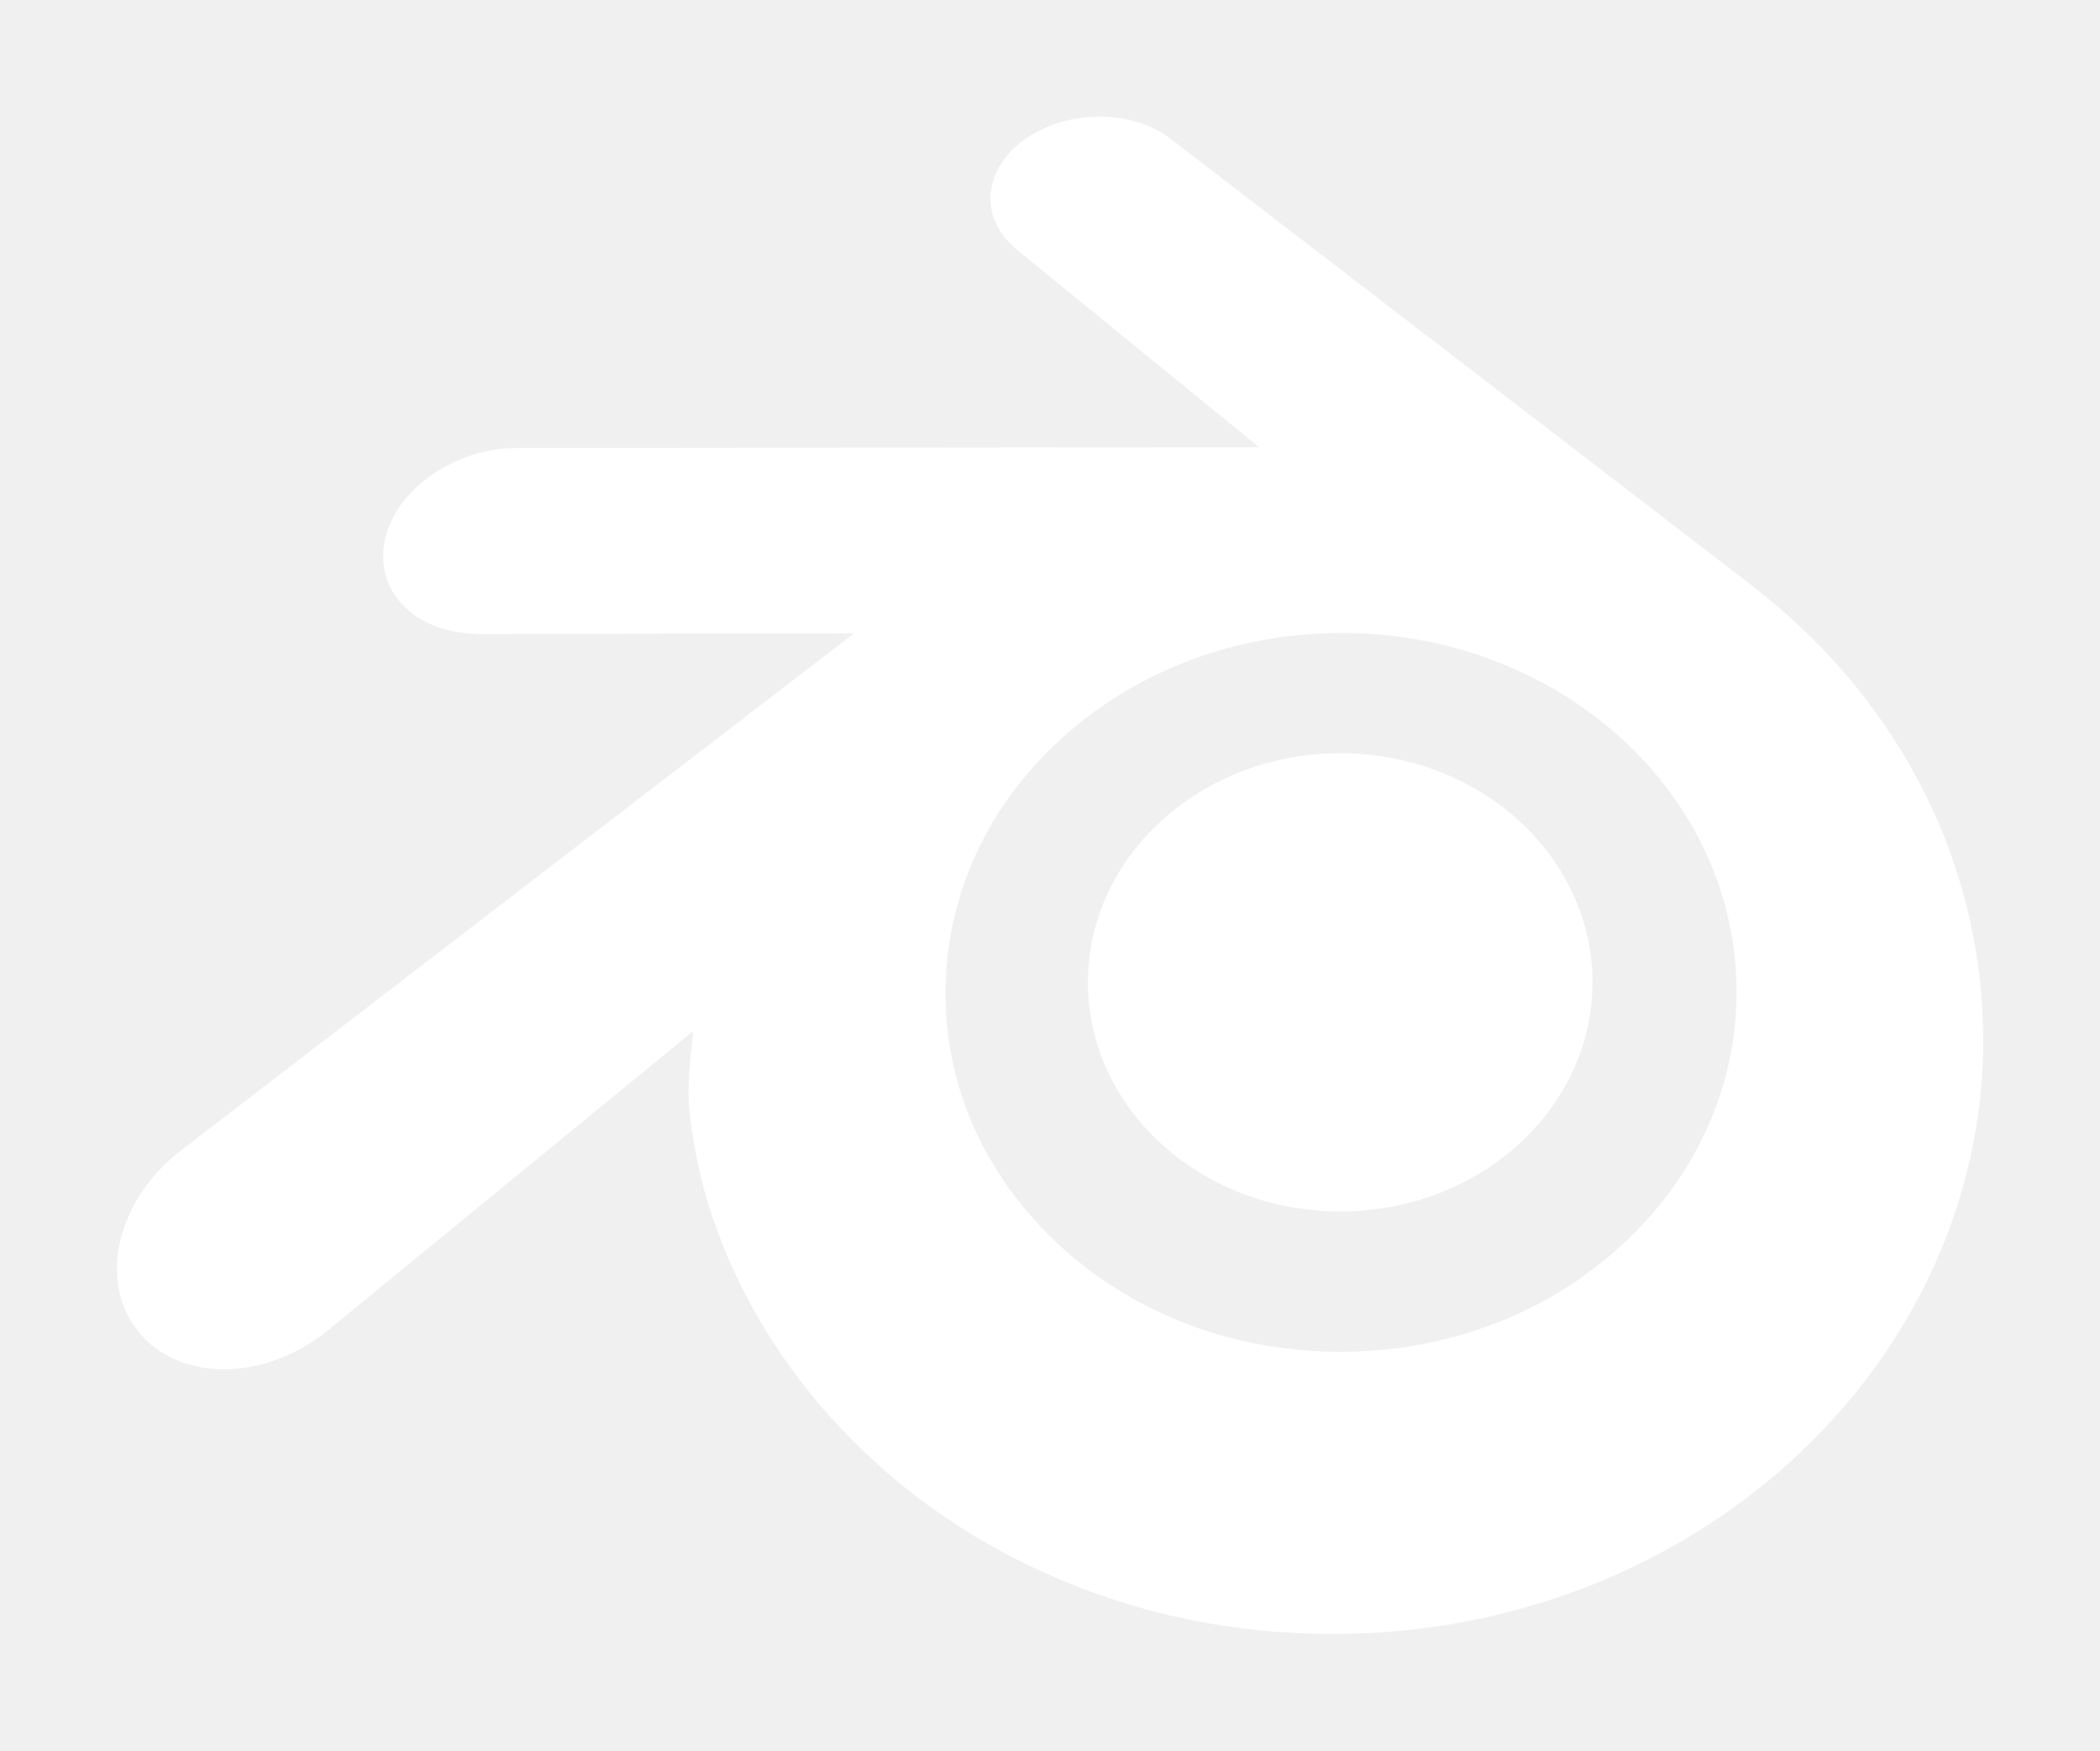
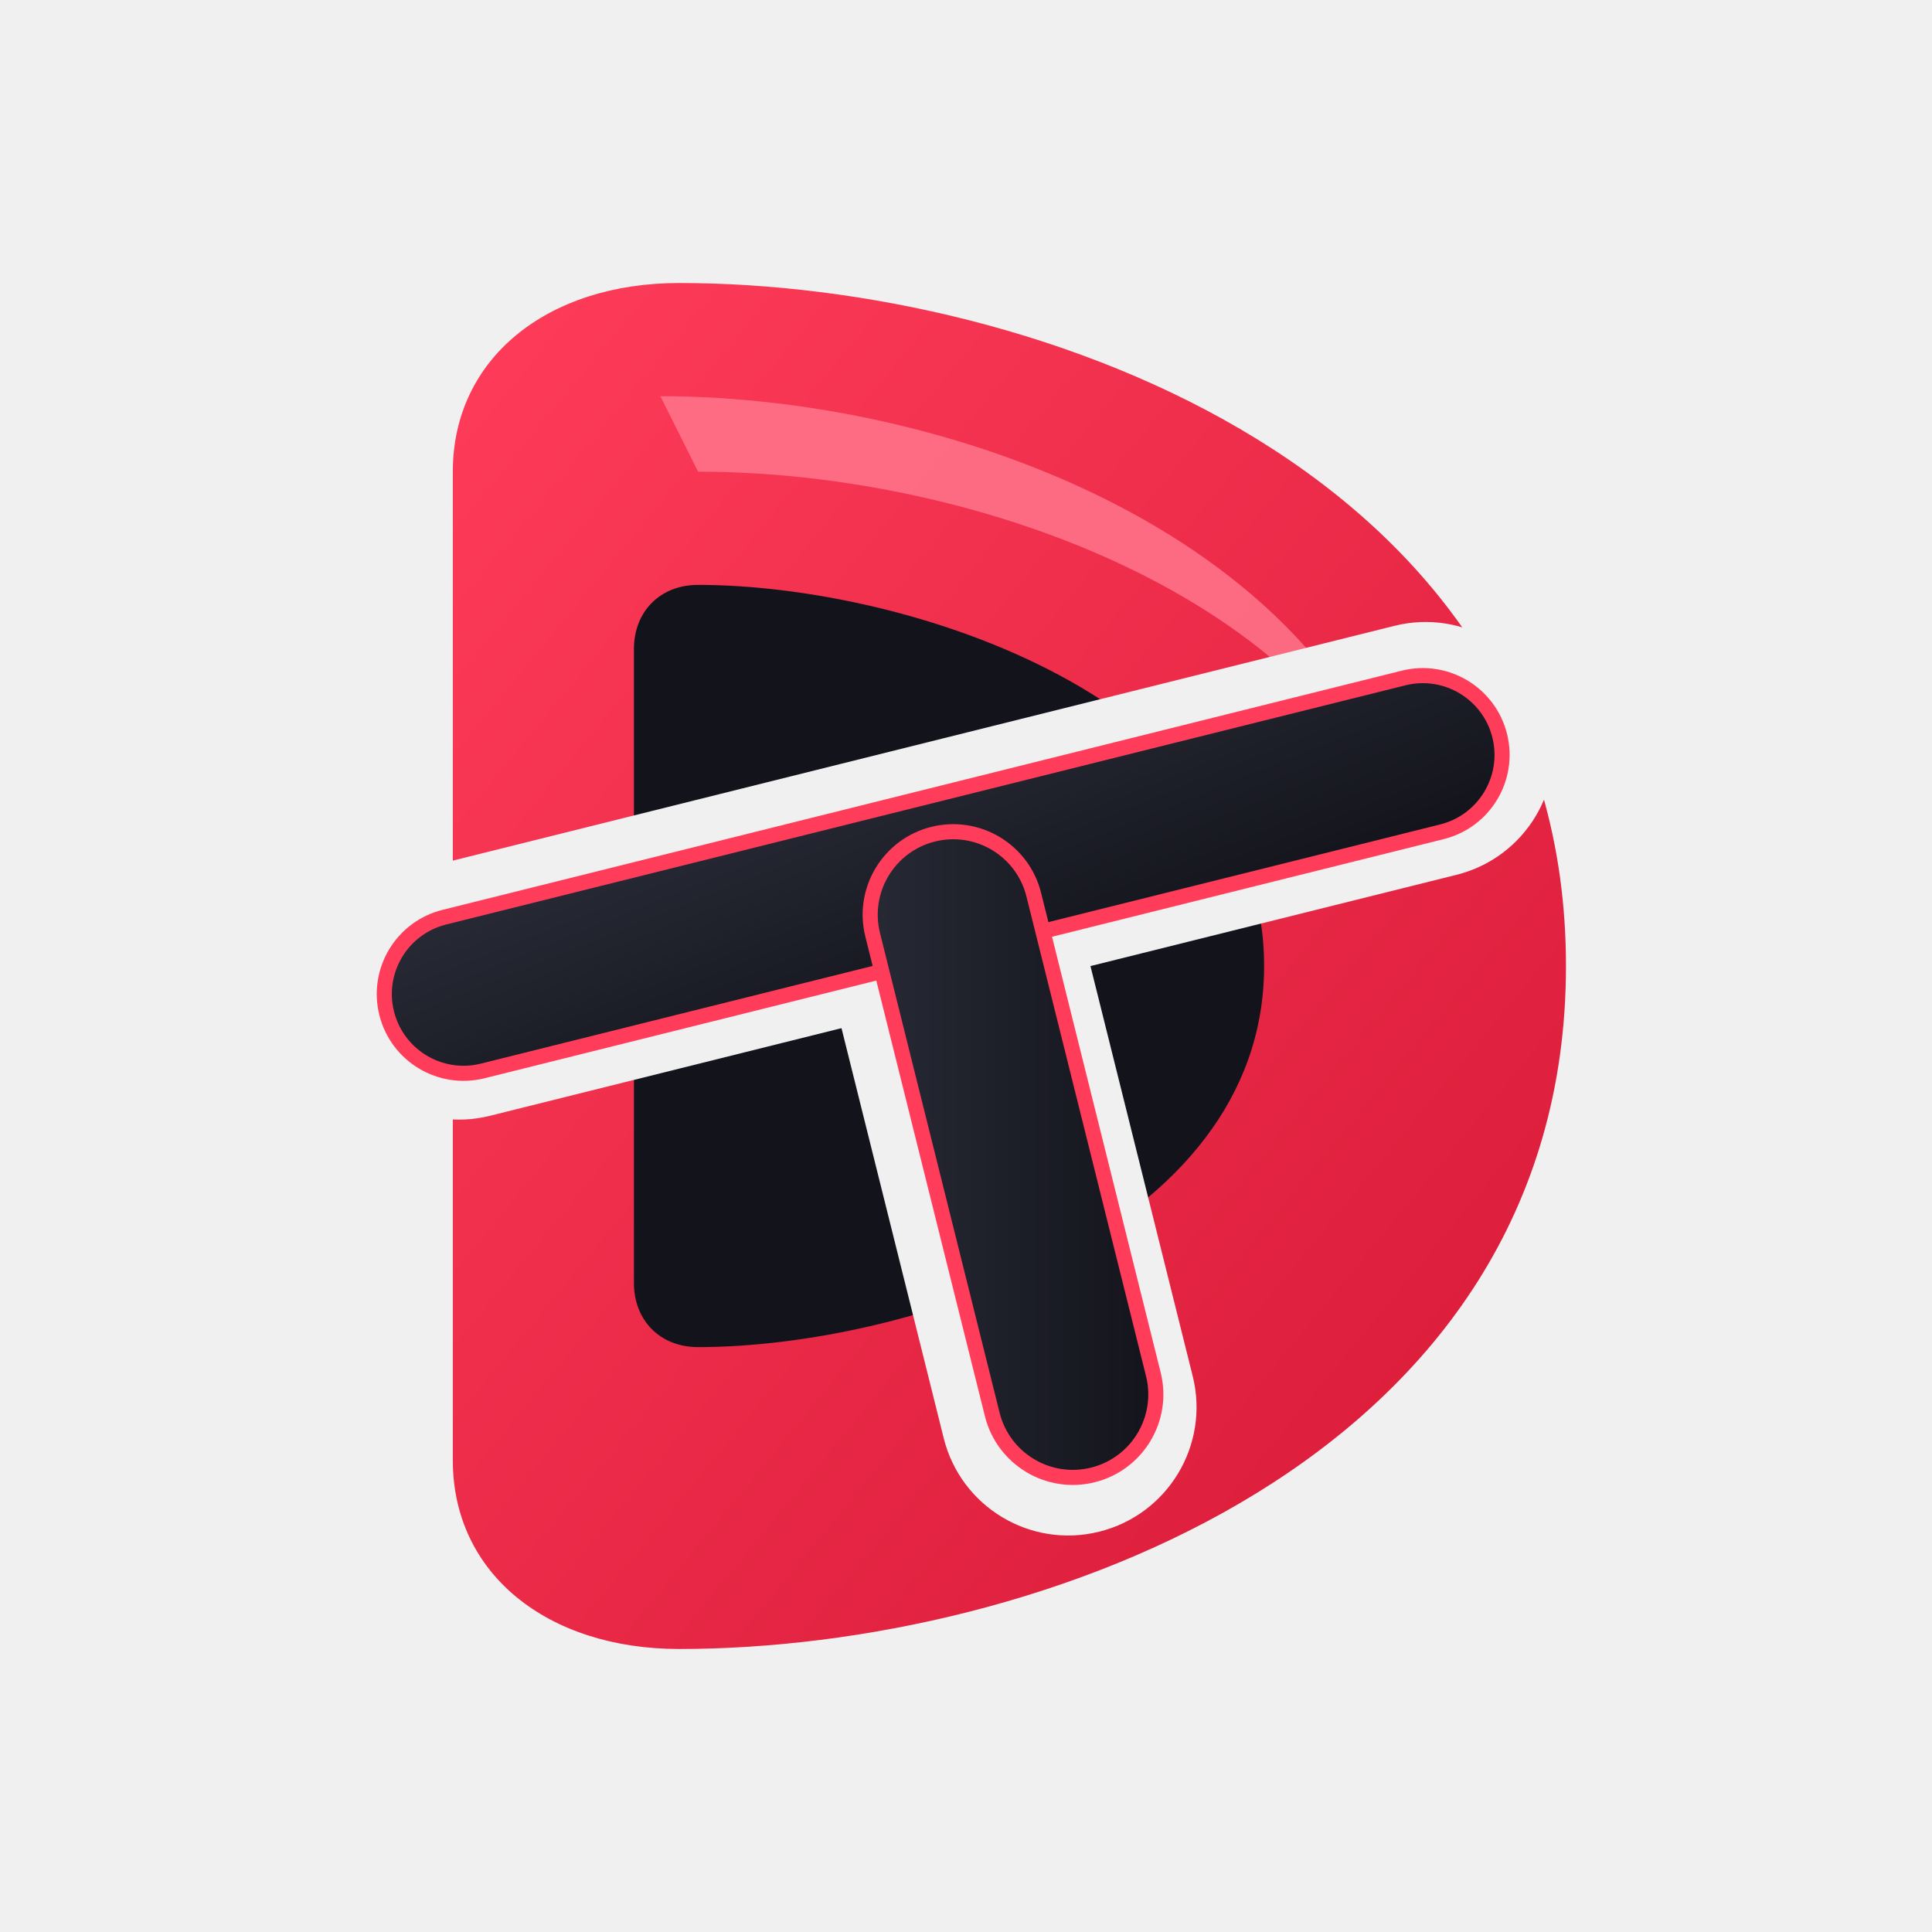
- <svg xmlns="http://www.w3.org/2000/svg" id="svg2" height="1500" viewBox="0 0 1800 1500" width="1800">
-   <g id="g2" clip-rule="evenodd" enable-background="new" fill="#fff" stroke-linejoin="round" stroke-miterlimit="1.414" transform="matrix(28.21557 0 0 28.23295 -5925.932 10252.77)">
-     <path id="path1" d="m243.083-333.68c.106-1.891 1.032-3.557 2.429-4.738 1.37-1.16 3.214-1.869 5.226-1.869 2.01 0 3.854.709 5.225 1.869 1.396 1.181 2.322 2.847 2.429 4.736.106 1.943-.675 3.748-2.045 5.086-1.397 1.361-3.384 2.215-5.609 2.215s-4.216-.854-5.612-2.215c-1.371-1.338-2.15-3.143-2.043-5.084z" fill="#fff" />
-     <path id="path2" d="m230.94-329.894c.013.74.249 2.178.603 3.301.744 2.377 2.006 4.576 3.762 6.514 1.802 1.992 4.021 3.592 6.584 4.728 2.694 1.193 5.613 1.801 8.645 1.796 3.027-.004 5.946-.624 8.64-1.826 2.563-1.147 4.78-2.754 6.579-4.747 1.755-1.946 3.015-4.149 3.761-6.526.375-1.201.612-2.42.707-3.643.093-1.205.054-2.412-.117-3.618-.334-2.35-1.147-4.555-2.399-6.565-1.145-1.847-2.621-3.464-4.376-4.825l.004-.003-17.711-13.599c-.016-.012-.029-.025-.046-.036-1.162-.892-3.116-.889-4.394.005-1.292.904-1.44 2.399-.29 3.342l-.005.005 7.387 6.015-22.515.024h-.03c-1.861.002-3.65 1.215-4.004 2.758-.364 1.572.9 2.876 2.835 2.883l-.003.007 11.412-.022-20.364 15.631c-.026.019-.054.039-.078.058-1.921 1.471-2.542 3.917-1.332 5.465 1.228 1.574 3.839 1.577 5.78.009l11.114-9.096s-.162 1.228-.149 1.965zm28.79 4.112c-2.29 2.333-5.496 3.656-8.965 3.663-3.474.006-6.68-1.305-8.97-3.634-1.119-1.135-1.941-2.441-2.448-3.832-.497-1.367-.69-2.818-.562-4.282.121-1.431.547-2.796 1.227-4.031.668-1.214 1.588-2.311 2.724-3.239 2.226-1.814 5.06-2.796 8.024-2.8 2.967-.004 5.799.969 8.027 2.777 1.134.924 2.053 2.017 2.721 3.229.683 1.234 1.106 2.594 1.232 4.029.126 1.462-.067 2.911-.564 4.279-.508 1.395-1.327 2.701-2.446 3.841z" />
+ <svg xmlns="http://www.w3.org/2000/svg" id="dasktoon_icon" viewBox="0 0 512 512" width="512" height="512">
+   <defs>
+     <linearGradient id="toon_red" x1="0%" y1="0%" x2="100%" y2="100%">
+       <stop offset="0%" stop-color="#FF3D5A" />
+       <stop offset="100%" stop-color="#D61836" />
+     </linearGradient>
+     <linearGradient id="toon_black" x1="0%" y1="0%" x2="100%" y2="100%">
+       <stop offset="0%" stop-color="#282A36" />
+       <stop offset="100%" stop-color="#12131A" />
+     </linearGradient>
+     <mask id="t_gap_mask">
+       <rect x="0" y="0" width="512" height="512" fill="#FFFFFF" />
+       <g transform="rotate(-14 256 256)">
+         <rect x="90" y="196" width="332" height="68" rx="34" fill="#000000" />
+         <rect x="220" y="210" width="68" height="200" rx="34" fill="#000000" />
+       </g>
+     </mask>
+   </defs>
+   <g mask="url(#t_gap_mask)">
+     <path d="M 120 125               C 120 95, 145 75, 180 75               C 275 75, 415 125, 415 256               C 415 387, 275 437, 180 437               C 145 437, 120 417, 120 387               Z" fill="url(#toon_red)" />
+     <path d="M 185 155               C 240 155, 335 185, 335 256               C 335 327, 240 357, 185 357               C 175 357, 168 350, 168 340               L 168 172               C 168 162, 175 155, 185 155               Z" fill="#13141B" />
+     <path d="M 175 105               C 255 105, 360 145, 375 230               C 355 160, 260 125, 185 125               Z" fill="#FF758C" opacity="0.85" />
+   </g>
+   <g transform="rotate(-14 256 256)">
+     <rect x="104" y="210" width="304" height="42" rx="21" fill="url(#toon_black)" stroke="#FF3D5A" stroke-width="4" />
+     <rect x="234" y="220" width="44" height="175" rx="22" fill="url(#toon_black)" stroke="#FF3D5A" stroke-width="4" />
  </g>
</svg>
